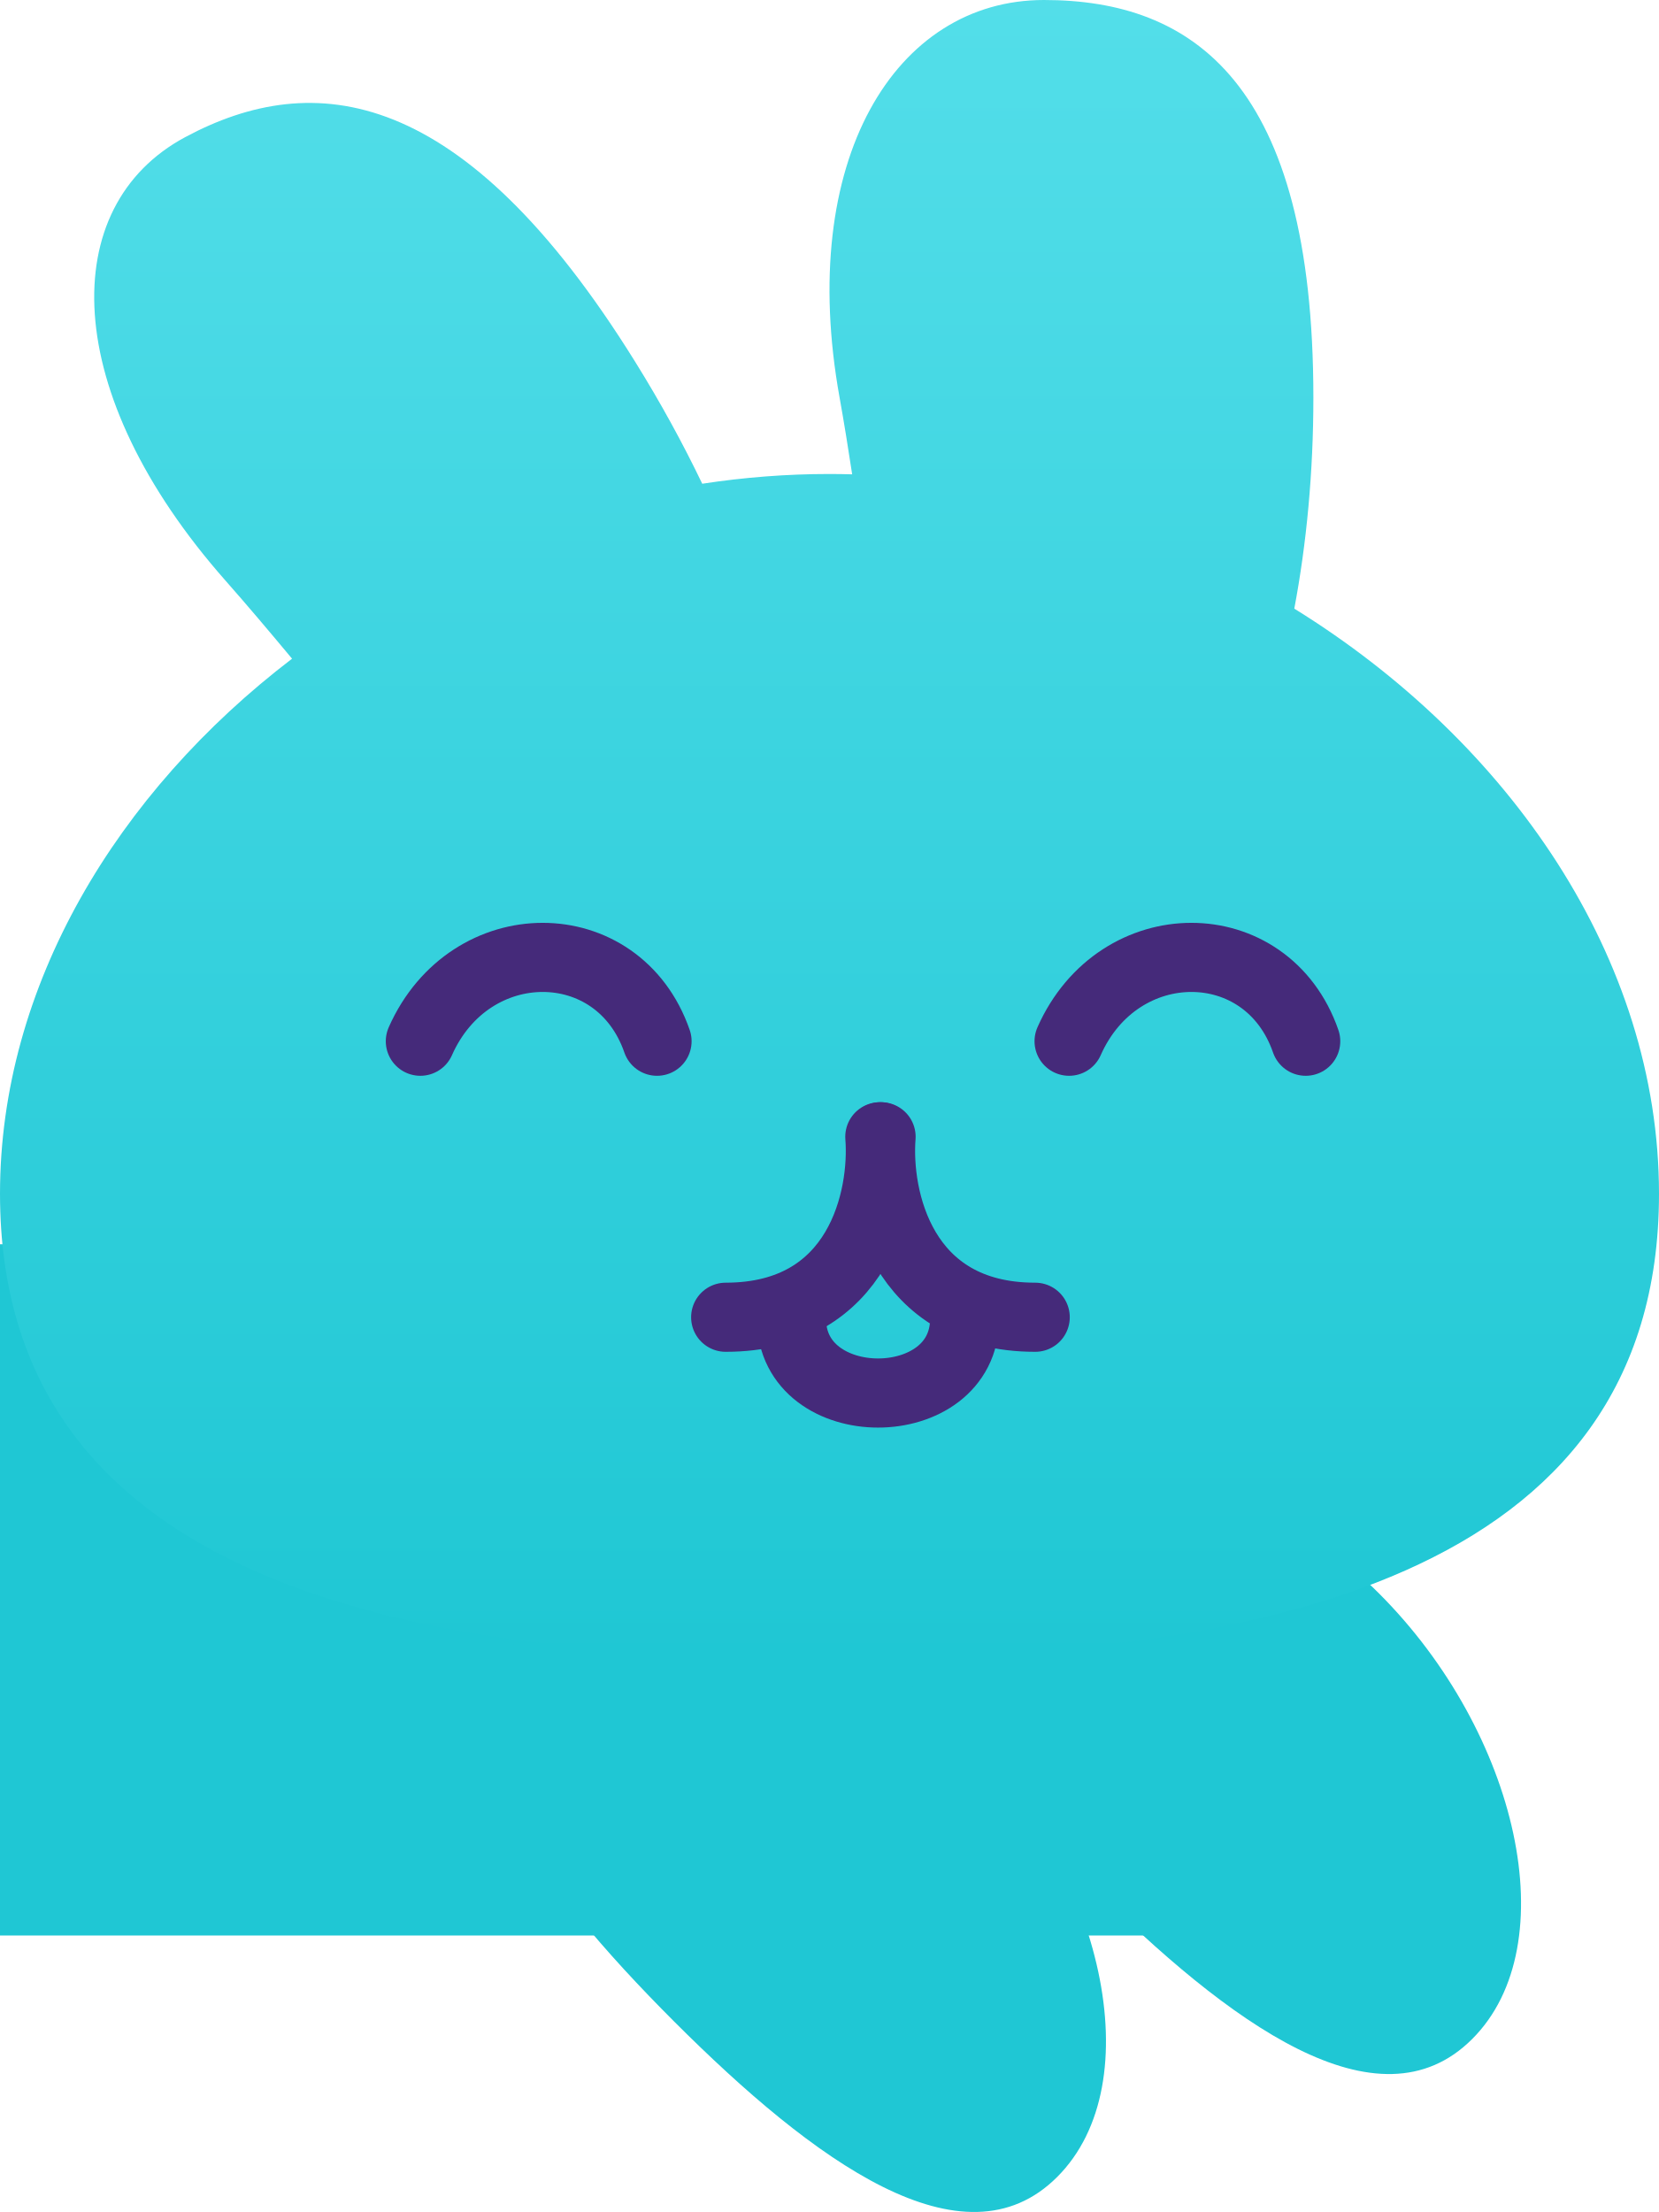
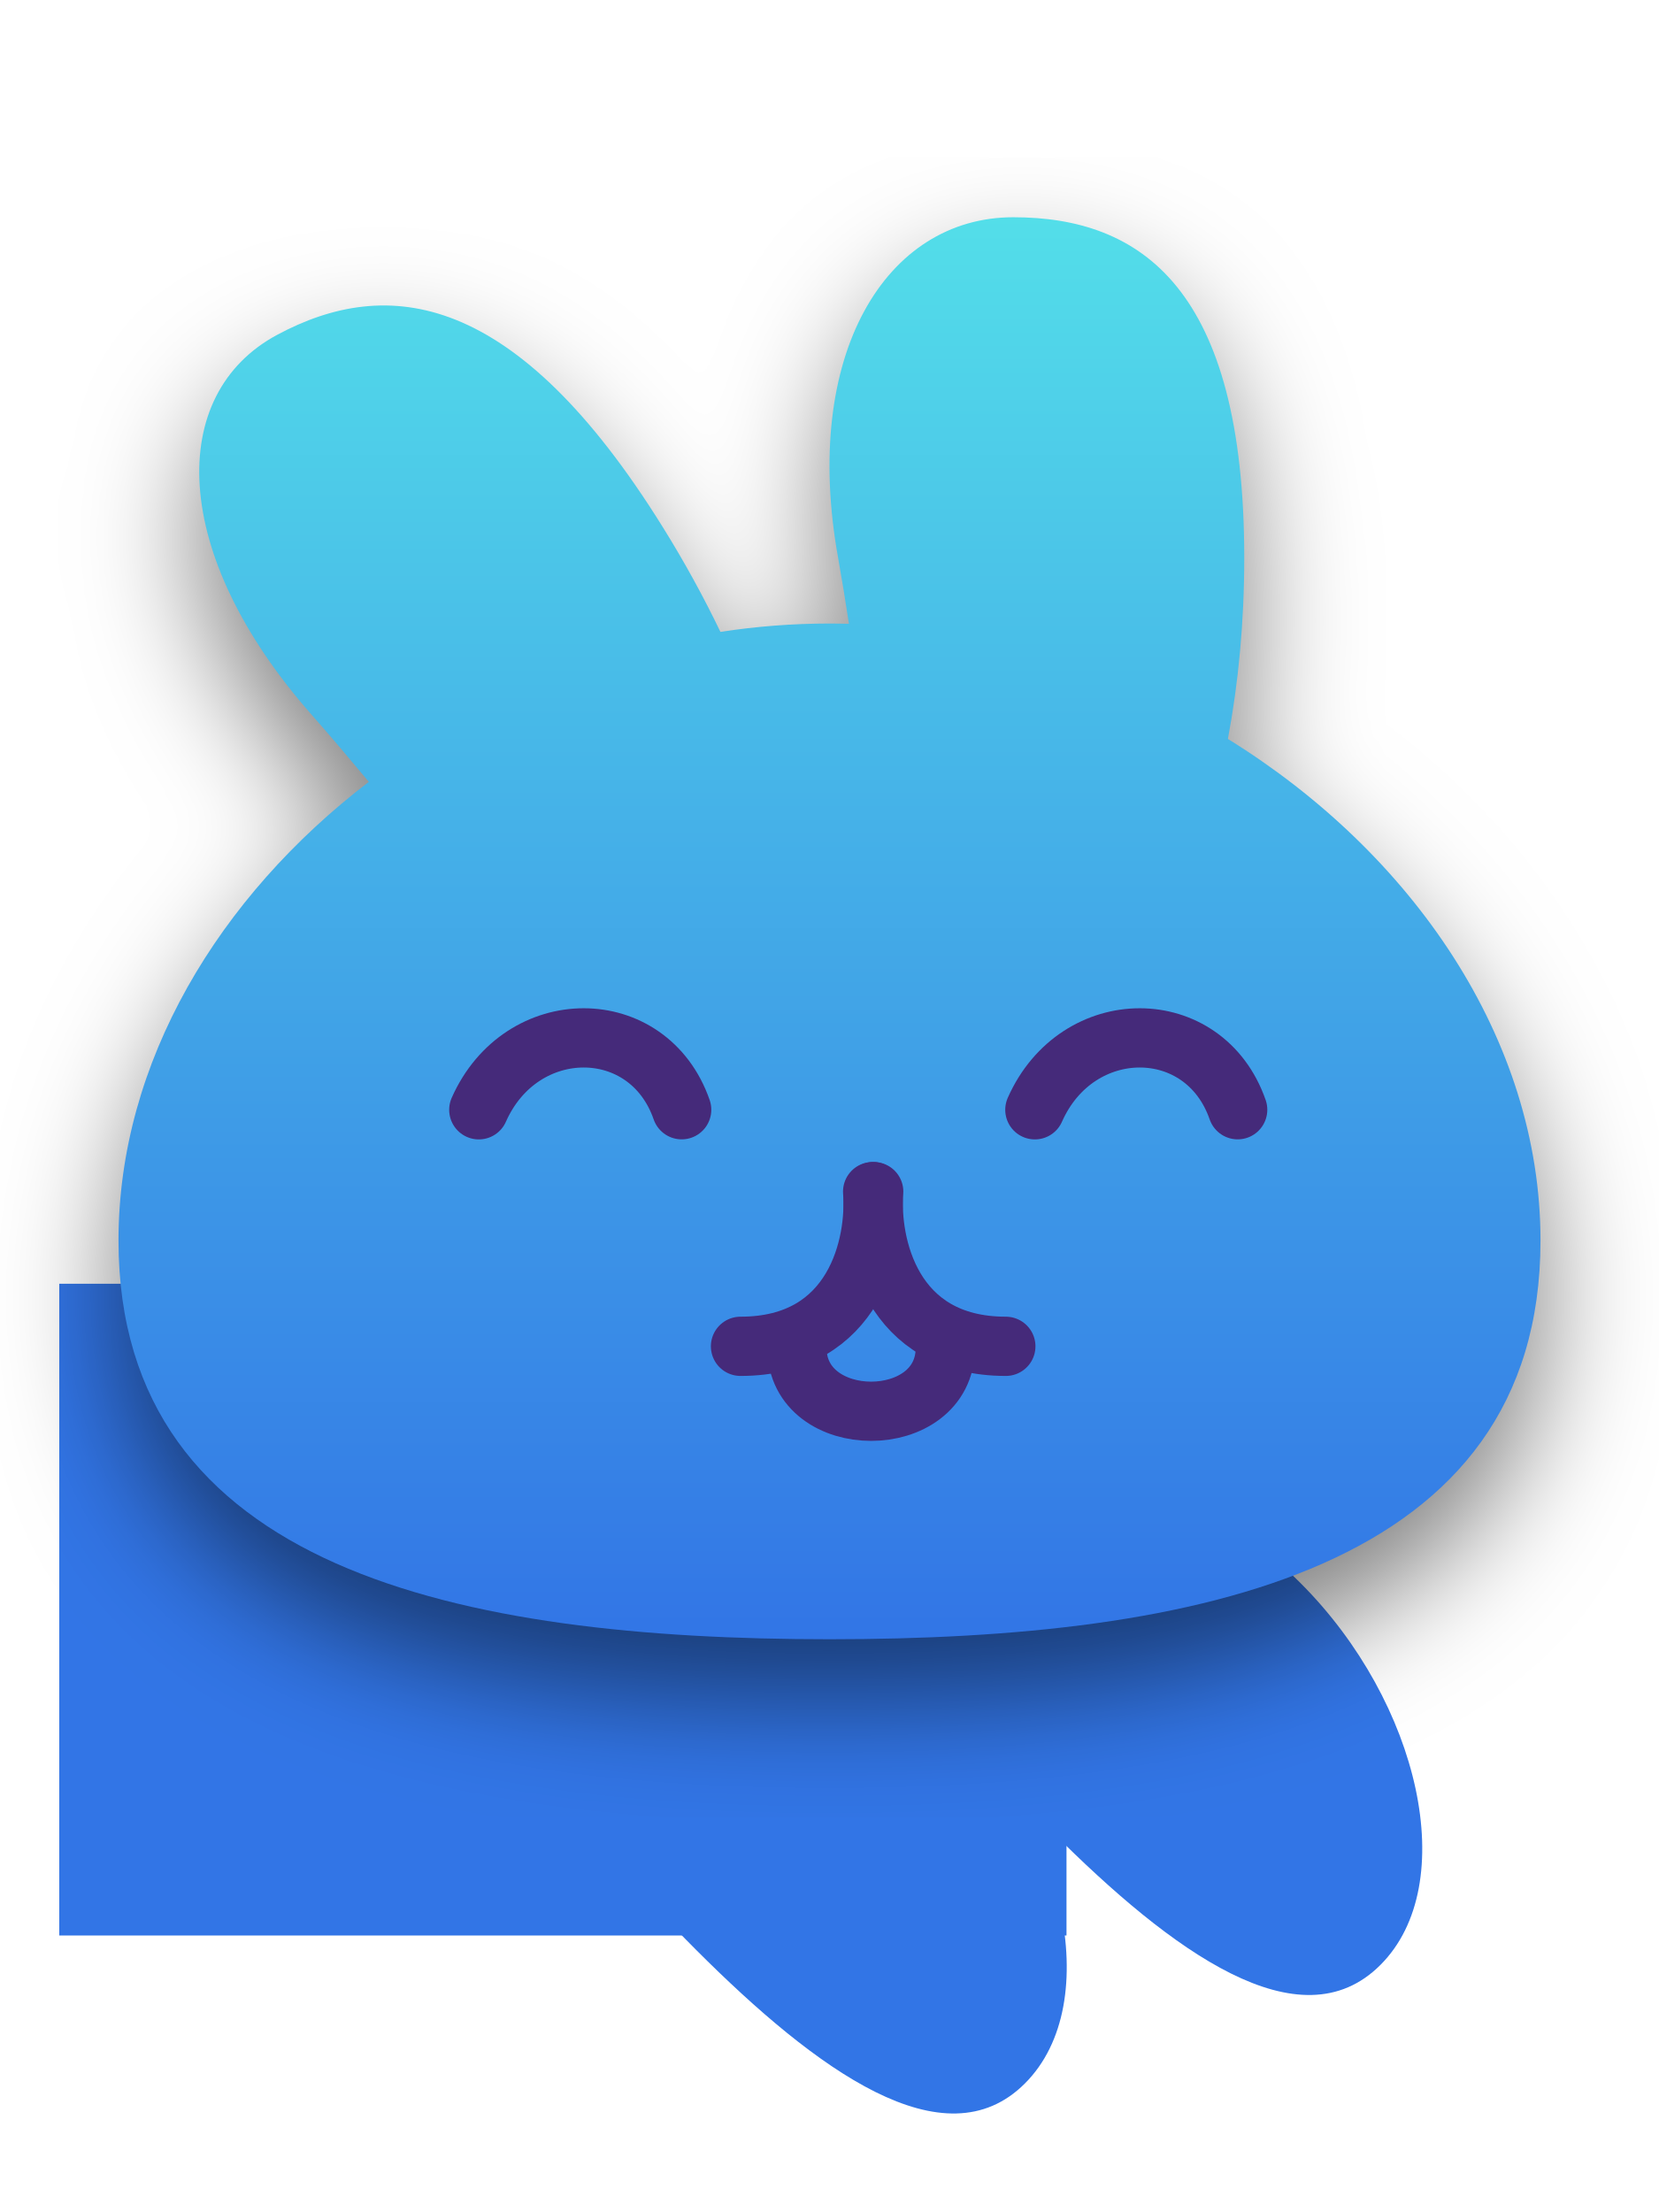
- <svg xmlns="http://www.w3.org/2000/svg" width="24" height="32" viewBox="0 0 24 32" fill="none">
-   <rect y="18" width="17" height="10" fill="#1FC7D4" />
-   <path d="M7.507 23.706C6.147 25.066 7.738 27.229 9.754 29.246C11.771 31.262 13.934 32.853 15.294 31.493C16.654 30.133 15.964 27.069 13.947 25.052C11.931 23.036 8.867 22.346 7.507 23.706Z" fill="#1FC7D4" />
-   <path d="M13.507 21.706C12.146 23.067 13.738 25.231 15.755 27.249C17.773 29.267 19.938 30.858 21.298 29.497C22.659 28.137 21.968 25.071 19.951 23.053C17.933 21.036 14.868 20.345 13.507 21.706Z" fill="#1FC7D4" />
-   <path fill-rule="evenodd" clip-rule="evenodd" d="M12.146 5.752C12.21 6.109 12.27 6.481 12.328 6.862C12.219 6.859 12.11 6.857 12 6.857C11.38 6.857 10.765 6.905 10.159 6.998C9.879 6.415 9.555 5.822 9.187 5.231C6.699 1.229 4.538 0.987 2.679 1.984C0.819 2.981 0.856 5.676 3.267 8.405C3.581 8.761 3.901 9.14 4.225 9.529C1.69 11.466 0 14.264 0 17.27C0 22.829 5.785 24 12 24C18.215 24 24 22.829 24 17.27C24 13.866 21.832 10.727 18.724 8.805C18.902 7.86 19 6.83 19 5.752C19 1.196 17.255 0 15.102 0C12.95 0 11.526 2.318 12.146 5.752Z" fill="url(#paint0_linear)" />
-   <path d="M9.505 15.063C8.944 13.446 6.797 13.446 6.081 15.063" stroke="#452A7A" stroke-linecap="round" />
-   <path d="M18.889 15.063C18.328 13.446 16.182 13.446 15.466 15.063" stroke="#452A7A" stroke-linecap="round" />
-   <path d="M12.728 16.445C12.796 17.315 12.445 19.056 10.498 19.056" stroke="#452A7A" stroke-linecap="round" />
-   <path d="M12.746 16.445C12.678 17.315 13.03 19.056 14.976 19.056" stroke="#452A7A" stroke-linecap="round" />
-   <path d="M11.45 19.079C11.45 20.51 13.955 20.51 13.955 19.079" stroke="#452A7A" stroke-linecap="round" />
+ <svg xmlns="http://www.w3.org/2000/svg" width="24" height="32" viewBox="0 0 28 32" fill="none">
+   <rect x="1" y="19" width="17" height="11" fill="#3275E6" />
+   <path d="M9.507 24.706C8.146 26.067 9.738 28.231 11.755 30.249C13.773 32.267 15.938 33.858 17.298 32.497C18.659 31.137 17.968 28.071 15.951 26.053C13.933 24.036 10.868 23.345 9.507 24.706Z" fill="#3275E6" />
+   <path d="M15.507 22.706C14.146 24.067 15.738 26.231 17.756 28.249C19.773 30.267 21.938 31.858 23.298 30.497C24.659 29.137 23.968 26.071 21.951 24.053C19.933 22.036 16.868 21.345 15.507 22.706Z" fill="#3275E6" />
+   <g filter="url(#filter0_d)">
+     <path fill-rule="evenodd" clip-rule="evenodd" d="M14.146 6.752C14.21 7.109 14.27 7.481 14.328 7.862C14.219 7.859 14.11 7.857 14 7.857C13.38 7.857 12.765 7.905 12.159 7.998C11.879 7.415 11.555 6.822 11.187 6.231C8.699 2.229 6.538 1.987 4.679 2.984C2.819 3.981 2.856 6.676 5.267 9.405C5.581 9.761 5.901 10.14 6.225 10.529C3.69 12.466 2 15.264 2 18.27C2 23.829 7.785 25 14 25C20.215 25 26 23.829 26 18.27C26 14.866 23.832 11.727 20.724 9.805C20.902 8.86 21 7.83 21 6.752C21 2.196 19.255 1 17.102 1C14.95 1 13.526 3.318 14.146 6.752Z" fill="url(#paint0_linear_bunnyhead_max)" />
+   </g>
+   <path d="M11.505 16.063C10.944 14.446 8.797 14.446 8.081 16.064" stroke="#452A7A" stroke-linecap="round" />
+   <path d="M20.889 16.063C20.328 14.446 18.182 14.446 17.466 16.064" stroke="#452A7A" stroke-linecap="round" />
+   <path d="M14.728 17.445C14.796 18.315 14.445 20.056 12.498 20.056" stroke="#452A7A" stroke-linecap="round" />
+   <path d="M14.746 17.445C14.678 18.315 15.03 20.056 16.976 20.056" stroke="#452A7A" stroke-linecap="round" />
+   <path d="M13.45 20.079C13.45 21.51 15.955 21.51 15.955 20.079" stroke="#452A7A" stroke-linecap="round" />
  <defs>
-     <linearGradient id="paint0_linear" x1="12" y1="0" x2="12" y2="24" gradientUnits="userSpaceOnUse">
+     <filter id="filter0_d" x="0" y="0" width="28" height="28" filterUnits="userSpaceOnUse" color-interpolation-filters="sRGB">
+       <feFlood flood-opacity="0" result="BackgroundImageFix" />
+       <feColorMatrix in="SourceAlpha" type="matrix" values="0 0 0 0 0 0 0 0 0 0 0 0 0 0 0 0 0 0 127 0" />
+       <feOffset dy="1" />
+       <feGaussianBlur stdDeviation="1" />
+       <feColorMatrix type="matrix" values="0 0 0 0 0 0 0 0 0 0 0 0 0 0 0 0 0 0 0.5 0" />
+       <feBlend mode="normal" in2="BackgroundImageFix" result="effect1_dropShadow" />
+       <feBlend mode="normal" in="SourceGraphic" in2="effect1_dropShadow" result="shape" />
+     </filter>
+     <linearGradient id="paint0_linear_bunnyhead_max" x1="14" y1="1" x2="14" y2="25" gradientUnits="userSpaceOnUse">
      <stop stop-color="#53DEE9" />
-       <stop offset="1" stop-color="#1FC7D4" />
+       <stop offset="1" stop-color="#3275E6" />
    </linearGradient>
  </defs>
</svg>
